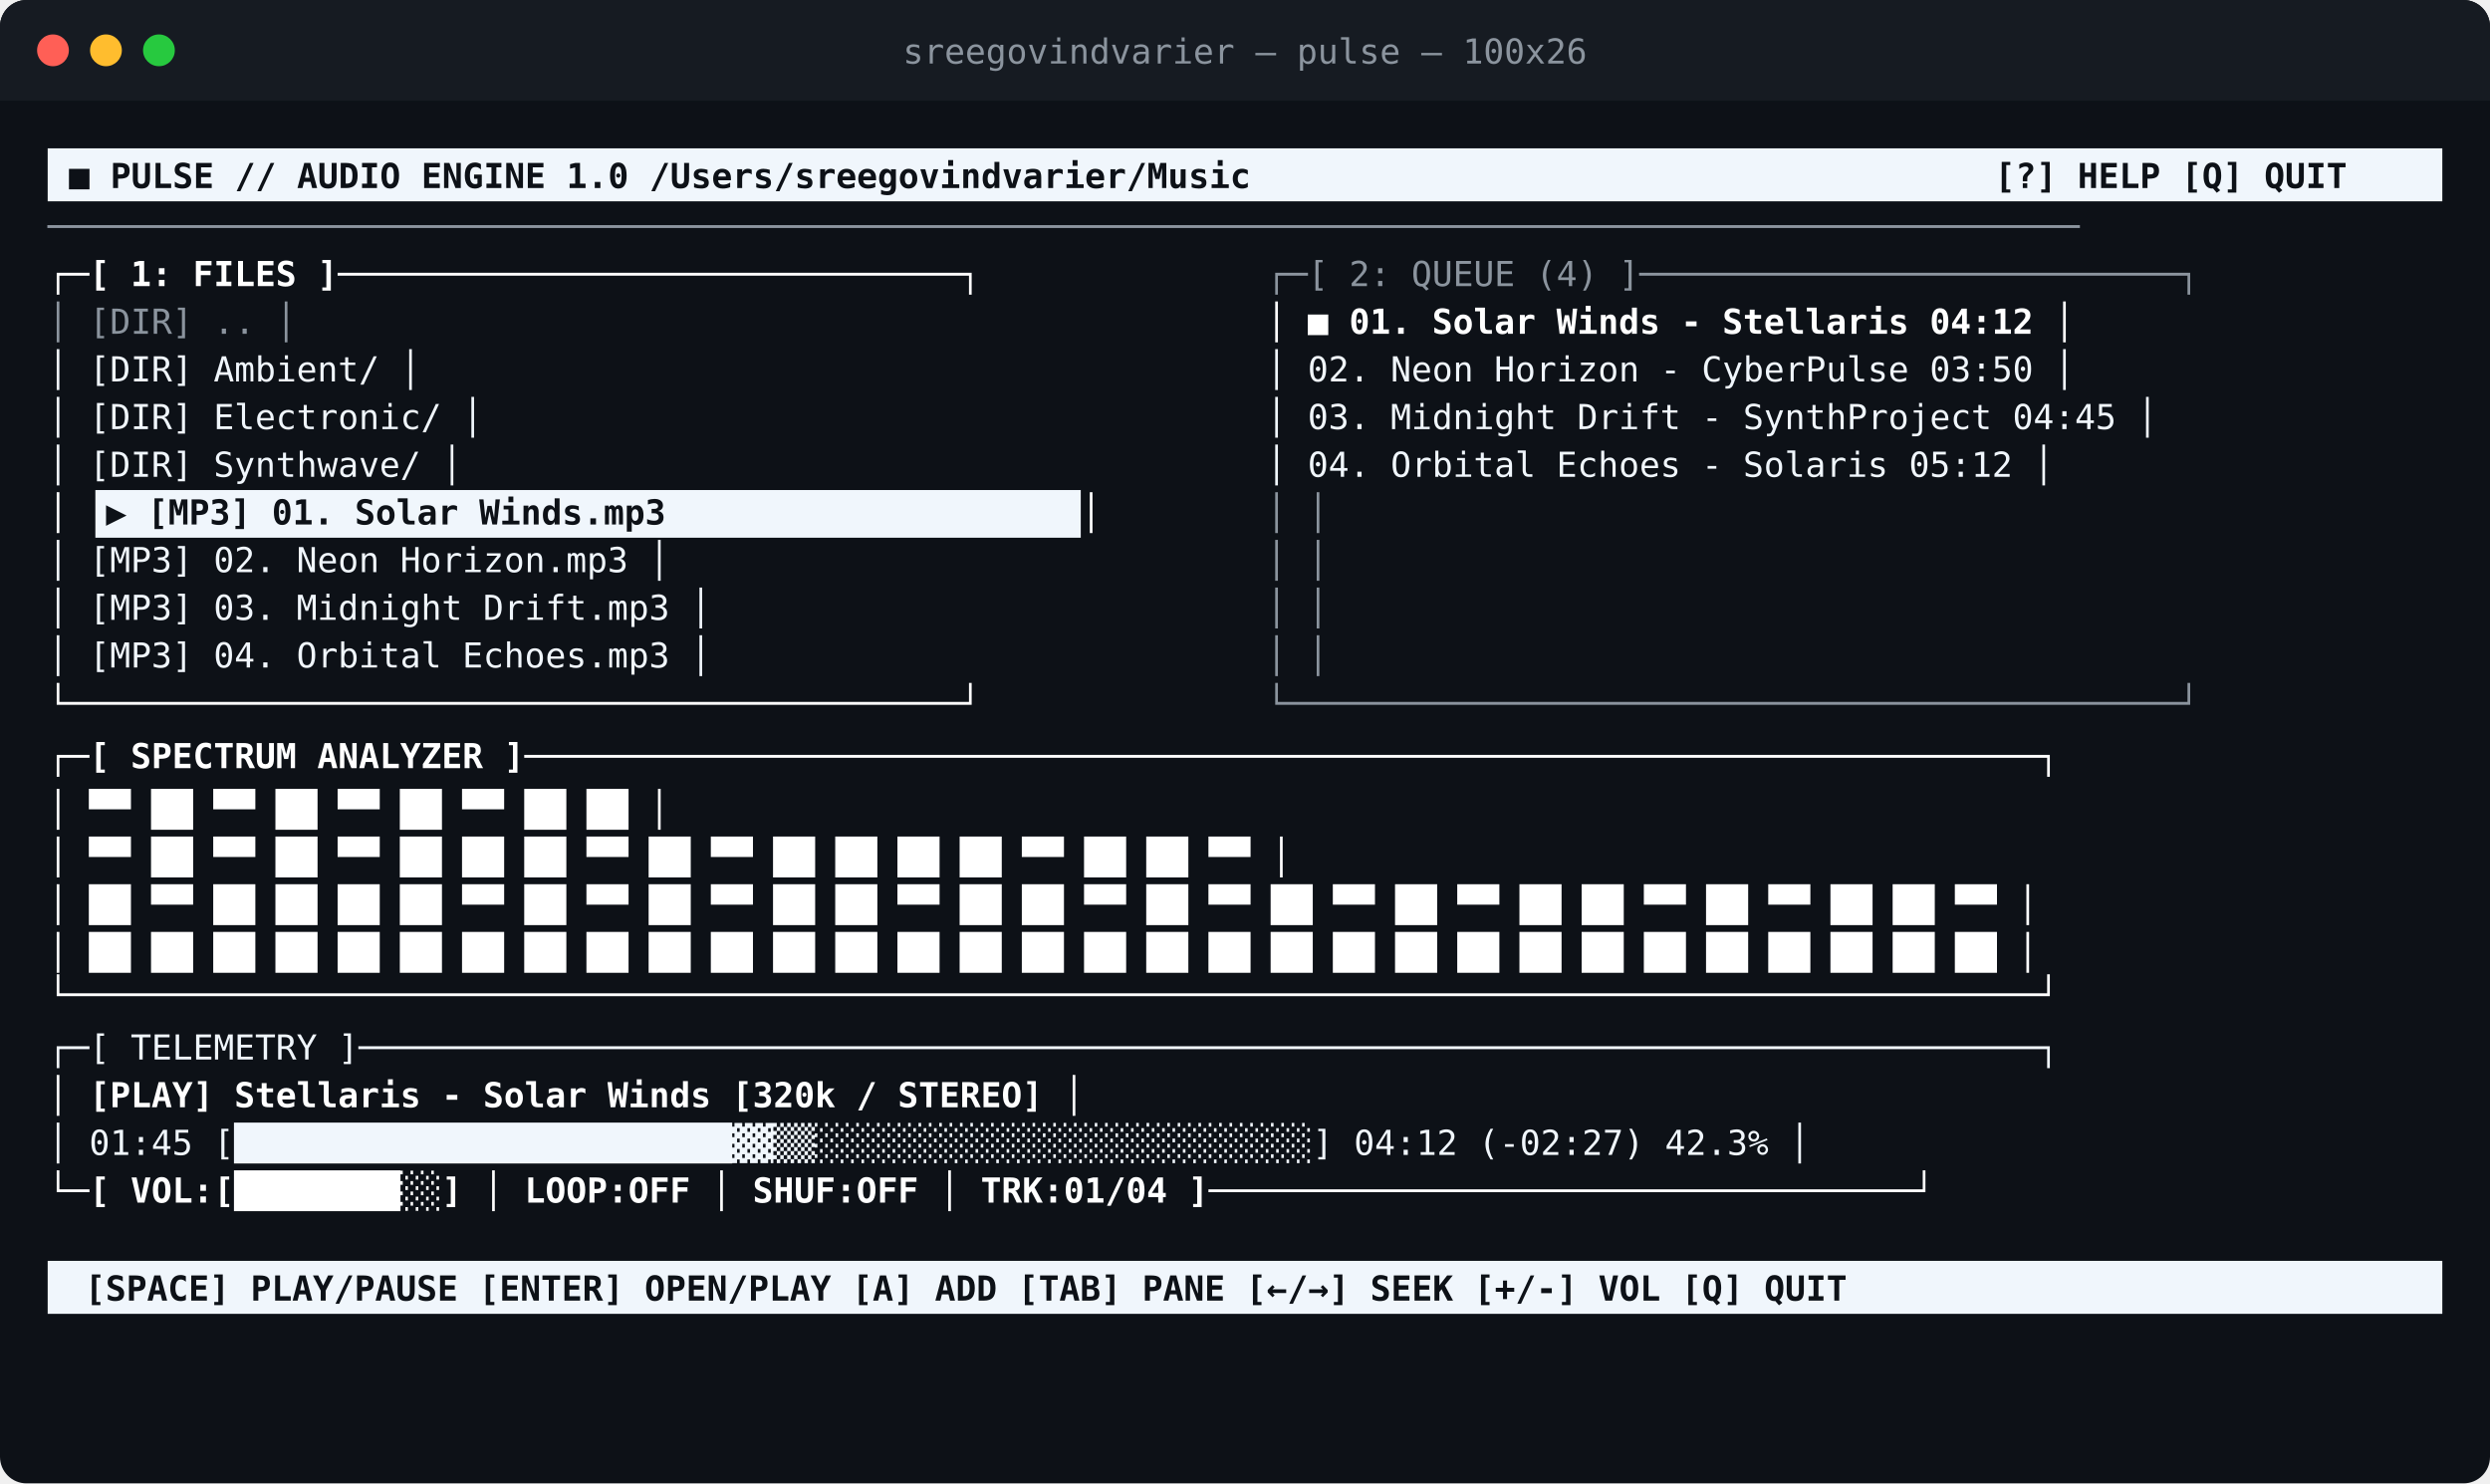
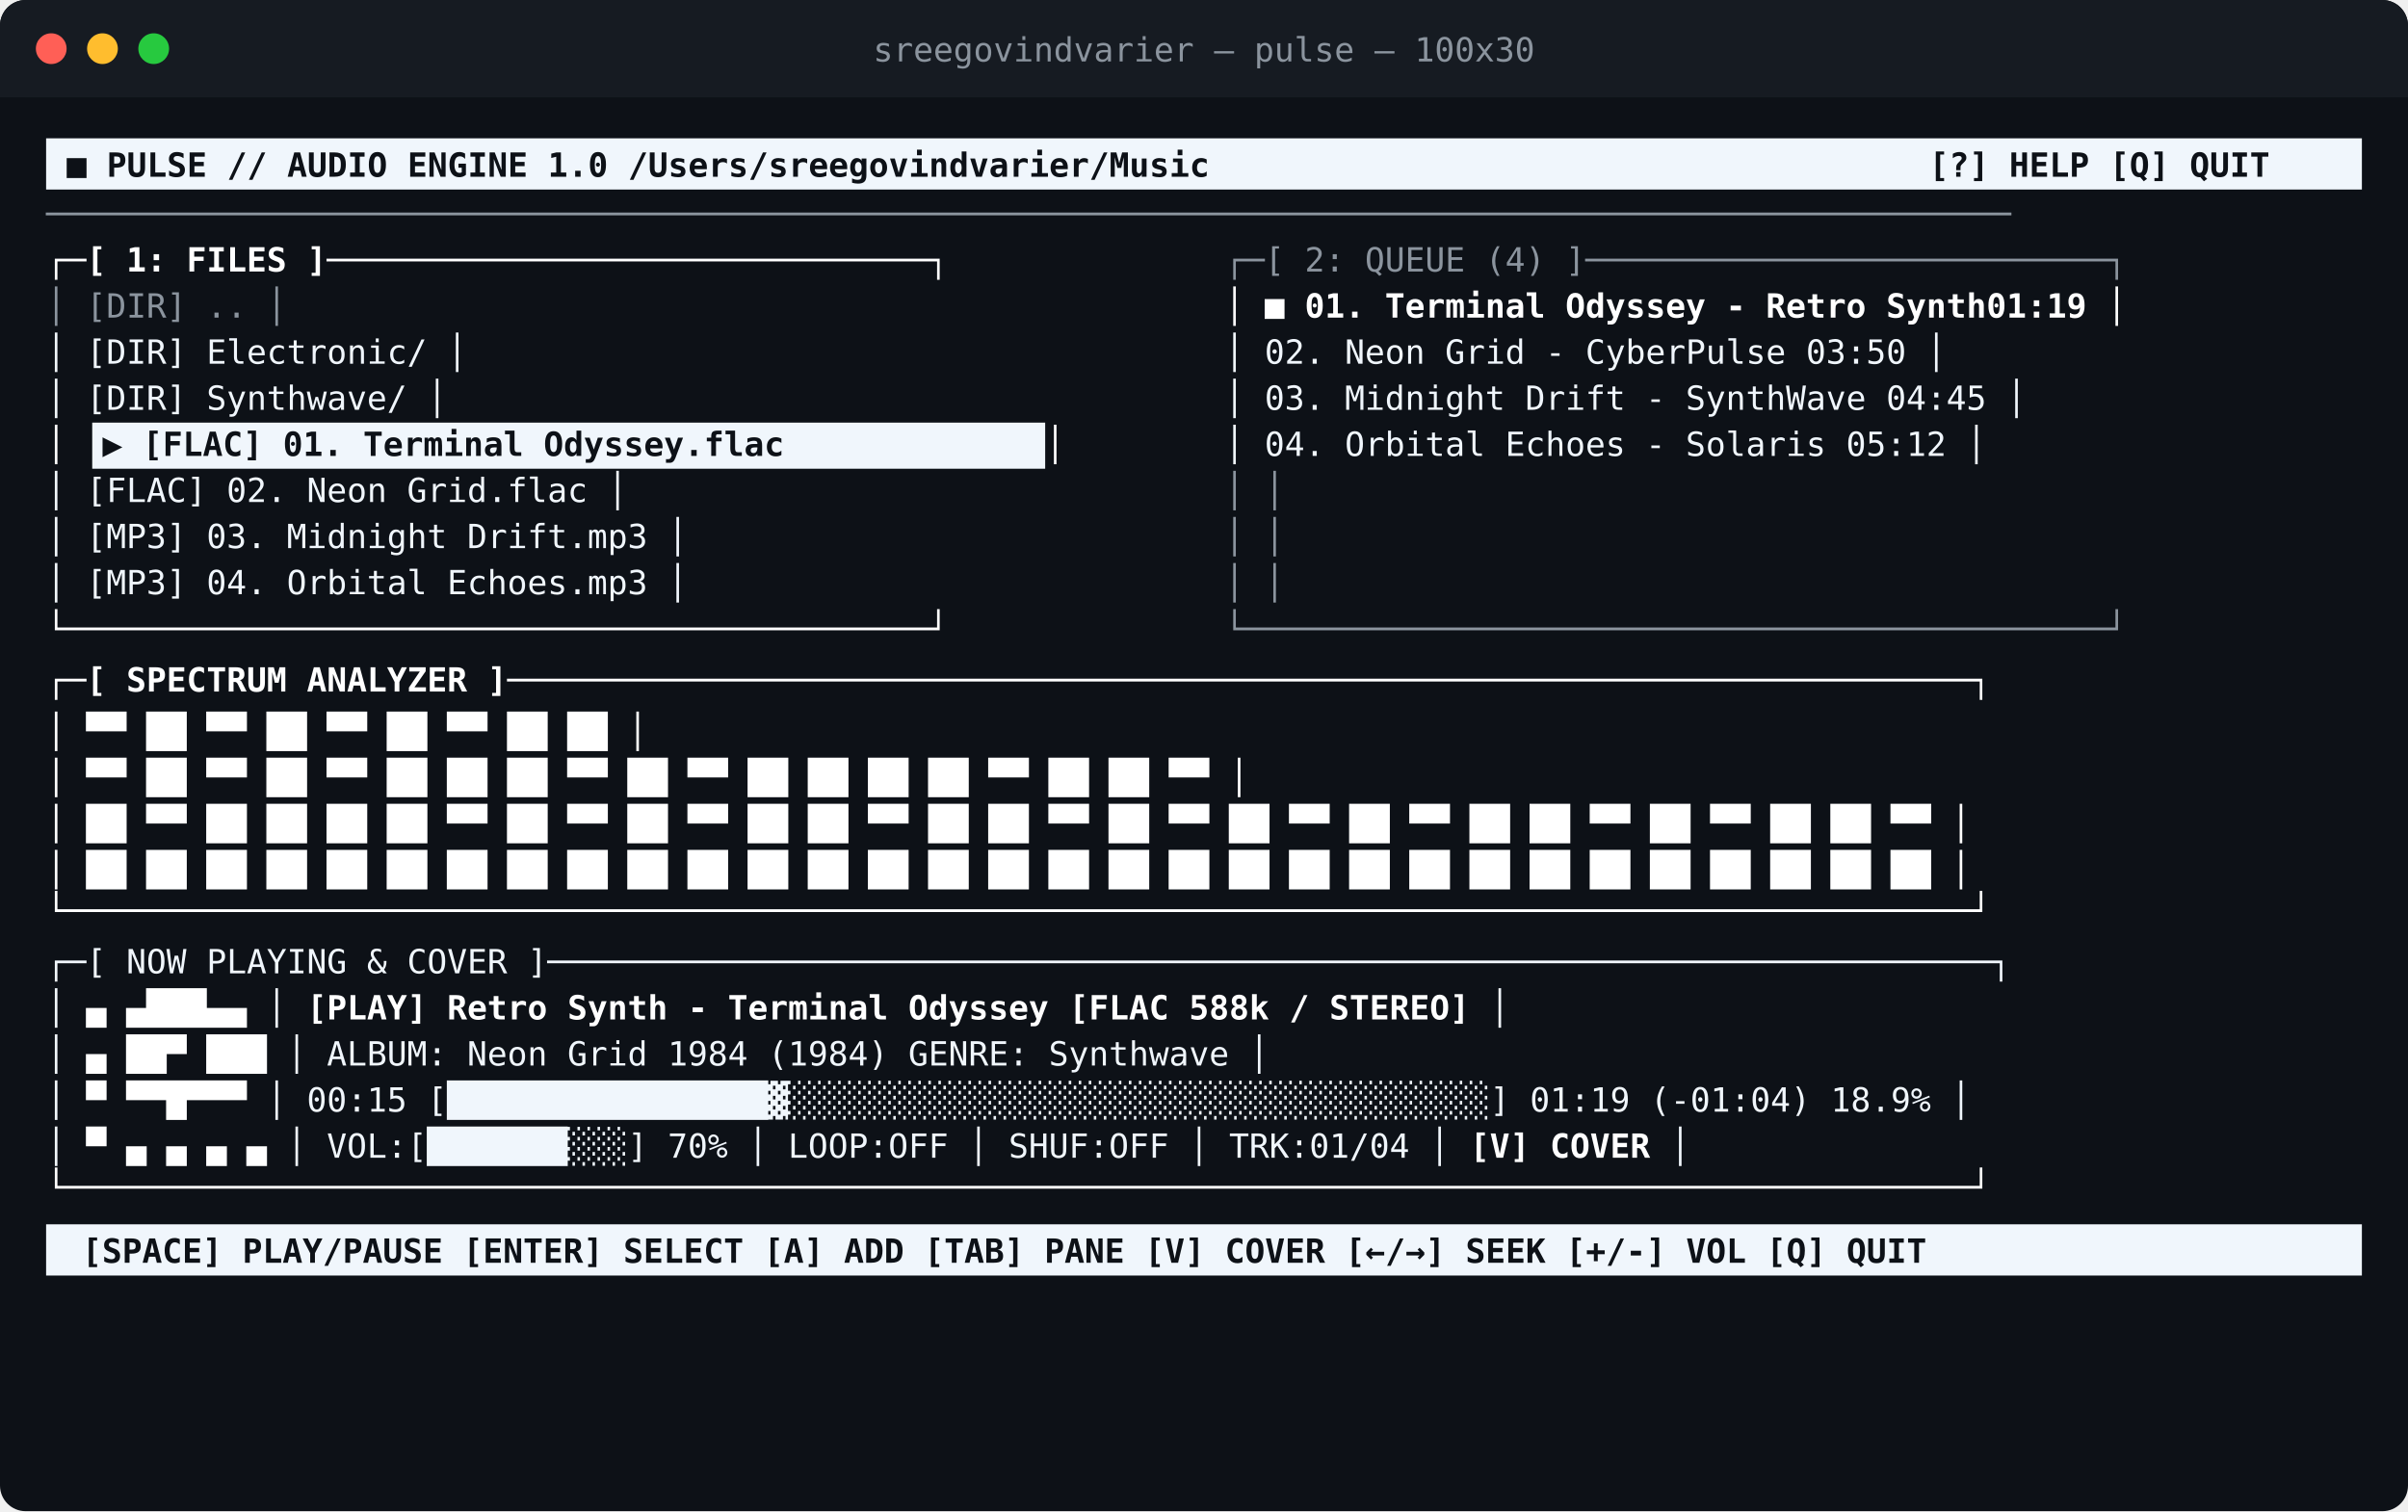
- <svg xmlns="http://www.w3.org/2000/svg" viewBox="0 0 940 560" width="100%" height="100%">
+ <svg xmlns="http://www.w3.org/2000/svg" viewBox="0 0 940 590" width="100%" height="100%">
  <defs>
    <style>
      .bg { fill: #0d1117; }
      .bar { fill: #161b22; }
      .dot-red { fill: #ff5f56; }
      .dot-yellow { fill: #ffbd2e; }
      .dot-green { fill: #27c93f; }
      .title { fill: #8b949e; font-family: ui-monospace, SFMono-Regular, Menlo, Monaco, Consolas, monospace; font-size: 13px; text-anchor: middle; }
      .t-norm { fill: #f0f6fc; font-family: ui-monospace, SFMono-Regular, Menlo, Monaco, Consolas, monospace; font-size: 13px; }
      .t-bold { fill: #ffffff; font-family: ui-monospace, SFMono-Regular, Menlo, Monaco, Consolas, monospace; font-size: 13px; font-weight: bold; }
      .t-dim  { fill: #8b949e; font-family: ui-monospace, SFMono-Regular, Menlo, Monaco, Consolas, monospace; font-size: 13px; }
      .inv-bg { fill: #f0f6fc; }
      .inv-tx { fill: #0d1117; font-family: ui-monospace, SFMono-Regular, Menlo, Monaco, Consolas, monospace; font-size: 13px; font-weight: bold; }
    </style>
  </defs>
-   <rect width="940" height="560" rx="10" ry="10" class="bg" />
+   <rect width="940" height="590" rx="10" ry="10" class="bg" />
  <rect width="940" height="38" rx="10" ry="10" class="bar" />
  <rect y="28" width="940" height="10" class="bar" />
  <circle cx="20" cy="19" r="6" class="dot-red" />
  <circle cx="40" cy="19" r="6" class="dot-yellow" />
  <circle cx="60" cy="19" r="6" class="dot-green" />
-   <text x="470" y="24" class="title">sreegovindvarier — pulse — 100x26</text>
-   <g transform="translate(18, 56)">
+   <text x="470" y="24" class="title">sreegovindvarier — pulse — 100x30</text>
+   <g transform="translate(18, 54)">
    <rect x="0" y="0" width="904" height="20" class="inv-bg" />
    <text x="8" y="15" class="inv-tx">■ PULSE // AUDIO ENGINE 1.0   /Users/sreegovindvarier/Music</text>
    <text x="735" y="15" class="inv-tx">[?] HELP  [Q] QUIT</text>
    <text x="0" y="34" class="t-dim">──────────────────────────────────────────────────────────────────────────────────────────────────</text>
    <text x="0" y="52" class="t-bold">┌─[ 1: FILES ]──────────────────────────────┐</text>
    <text x="0" y="70" class="t-dim">│  [DIR] ..                                 │</text>
-     <text x="0" y="88" class="t-norm">│  [DIR] Ambient/                           │</text>
-     <text x="0" y="106" class="t-norm">│  [DIR] Electronic/                        │</text>
-     <text x="0" y="124" class="t-norm">│  [DIR] Synthwave/                         │</text>
-     <rect x="18" y="129" width="372" height="18" class="inv-bg" />
-     <text x="0" y="142" class="t-bold">│</text>
-     <text x="22" y="142" class="inv-tx">▶ [MP3] 01. Solar Winds.mp3</text>
-     <text x="390" y="142" class="t-bold">│</text>
-     <text x="0" y="160" class="t-norm">│  [MP3] 02. Neon Horizon.mp3               │</text>
-     <text x="0" y="178" class="t-norm">│  [MP3] 03. Midnight Drift.mp3             │</text>
-     <text x="0" y="196" class="t-norm">│  [MP3] 04. Orbital Echoes.mp3             │</text>
-     <text x="0" y="214" class="t-bold">└───────────────────────────────────────────┘</text>
+     <text x="0" y="88" class="t-norm">│  [DIR] Electronic/                        │</text>
+     <text x="0" y="106" class="t-norm">│  [DIR] Synthwave/                         │</text>
+     <rect x="18" y="111" width="372" height="18" class="inv-bg" />
+     <text x="0" y="124" class="t-bold">│</text>
+     <text x="22" y="124" class="inv-tx">▶ [FLAC] 01. Terminal Odyssey.flac</text>
+     <text x="390" y="124" class="t-bold">│</text>
+     <text x="0" y="142" class="t-norm">│  [FLAC] 02. Neon Grid.flac                │</text>
+     <text x="0" y="160" class="t-norm">│  [MP3]  03. Midnight Drift.mp3            │</text>
+     <text x="0" y="178" class="t-norm">│  [MP3]  04. Orbital Echoes.mp3            │</text>
+     <text x="0" y="196" class="t-bold">└───────────────────────────────────────────┘</text>
    <g transform="translate(460, 0)">
      <text x="0" y="52" class="t-dim">┌─[ 2: QUEUE (4) ]──────────────────────────┐</text>
-       <text x="0" y="70" class="t-bold">│ ■ 01. Solar Winds - Stellaris       04:12 │</text>
-       <text x="0" y="88" class="t-norm">│   02. Neon Horizon - CyberPulse     03:50 │</text>
-       <text x="0" y="106" class="t-norm">│   03. Midnight Drift - SynthProject 04:45 │</text>
+       <text x="0" y="70" class="t-bold">│ ■ 01. Terminal Odyssey - Retro Synth01:19 │</text>
+       <text x="0" y="88" class="t-norm">│   02. Neon Grid - CyberPulse        03:50 │</text>
+       <text x="0" y="106" class="t-norm">│   03. Midnight Drift - SynthWave    04:45 │</text>
      <text x="0" y="124" class="t-norm">│   04. Orbital Echoes - Solaris      05:12 │</text>
      <text x="0" y="142" class="t-dim">│                                           │</text>
      <text x="0" y="160" class="t-dim">│                                           │</text>
      <text x="0" y="178" class="t-dim">│                                           │</text>
-       <text x="0" y="196" class="t-dim">│                                           │</text>
-       <text x="0" y="214" class="t-dim">└───────────────────────────────────────────┘</text>
+       <text x="0" y="196" class="t-dim">└───────────────────────────────────────────┘</text>
    </g>
-     <g transform="translate(0, 222)">
+     <g transform="translate(0, 204)">
      <text x="0" y="12" class="t-bold">┌─[ SPECTRUM ANALYZER ]─────────────────────────────────────────────────────────────────────────┐</text>
      <text x="0" y="32" class="t-bold">│         ▀▀    ██             ▀▀    ██       ▀▀             ██    ▀▀    ██             ██        │</text>
      <text x="0" y="50" class="t-bold">│   ▀▀    ██ ▀▀ ██ ▀▀    ██    ██    ██ ▀▀    ██ ▀▀    ██    ██    ██    ██ ▀▀    ██    ██ ▀▀     │</text>
      <text x="0" y="68" class="t-bold">│   ██ ▀▀ ██ ██ ██ ██ ▀▀ ██ ▀▀ ██ ▀▀ ██ ██ ▀▀ ██ ██ ▀▀ ██ ▀▀ ██ ▀▀ ██ ▀▀ ██ ██ ▀▀ ██ ▀▀ ██ ██ ▀▀  │</text>
      <text x="0" y="86" class="t-bold">│   ██ ██ ██ ██ ██ ██ ██ ██ ██ ██ ██ ██ ██ ██ ██ ██ ██ ██ ██ ██ ██ ██ ██ ██ ██ ██ ██ ██ ██ ██ ██   │</text>
      <text x="0" y="102" class="t-bold">└───────────────────────────────────────────────────────────────────────────────────────────────┘</text>
    </g>
-     <g transform="translate(0, 332)">
-       <text x="0" y="12" class="t-norm">┌─[ TELEMETRY ]─────────────────────────────────────────────────────────────────────────────────┐</text>
-       <text x="0" y="30" class="t-bold">│ [PLAY] Stellaris - Solar Winds                                         [320k / STEREO]        │</text>
-       <text x="0" y="48" class="t-norm">│ 01:45 [████████████████████████▓▓▒▒░░░░░░░░░░░░░░░░░░░░░░░░] 04:12 (-02:27)  42.3%            │</text>
-       <text x="0" y="66" class="t-bold">└─[ VOL:[████████░░]  │  LOOP:OFF  │  SHUF:OFF  │  TRK:01/04 ]──────────────────────────────────┘</text>
+     <g transform="translate(0, 314)">
+       <text x="0" y="12" class="t-norm">┌─[ NOW PLAYING &amp; COVER ]────────────────────────────────────────────────────────────────────────┐</text>
+       <text x="0" y="30" class="t-norm">│ <tspan class="t-bold"> ▄  ▄███▄▄   </tspan> │ <tspan class="t-bold">[PLAY] Retro Synth - Terminal Odyssey</tspan>
+         <tspan class="t-bold">[FLAC 588k / STEREO]</tspan> │</text>
+       <text x="0" y="48" class="t-norm">│ <tspan class="t-bold">▄  ██▀  ███  </tspan> │ ALBUM: Neon Grid 1984 (1984)  GENRE: Synthwave                                  │</text>
+       <text x="0" y="66" class="t-norm">│ <tspan class="t-bold"> ▀  ▀▀█▀▀▀   </tspan> │ 00:15 [████████████████▓░░░░░░░░░░░░░░░░░░░░░░░░░░░░░░░░░░░] 01:19 (-01:04) 18.9% │</text>
+       <text x="0" y="84" class="t-norm">│ <tspan class="t-bold"> ▀ ▄ ▄  ▄  ▄ </tspan> │ VOL:[███████░░░] 70%  │  LOOP:OFF  │  SHUF:OFF  │  TRK:01/04  │  <tspan class="t-bold">[V] COVER</tspan>       │</text>
+       <text x="0" y="100" class="t-bold">└───────────────────────────────────────────────────────────────────────────────────────────────┘</text>
    </g>
-     <g transform="translate(0, 420)">
+     <g transform="translate(0, 424)">
      <rect x="0" y="0" width="904" height="20" class="inv-bg" />
-       <text x="14" y="15" class="inv-tx">[SPACE] PLAY/PAUSE   [ENTER] OPEN/PLAY   [A] ADD   [TAB] PANE   [←/→] SEEK   [+/-] VOL   [Q] QUIT</text>
+       <text x="14" y="15" class="inv-tx">[SPACE] PLAY/PAUSE   [ENTER] SELECT   [A] ADD   [TAB] PANE   [V] COVER   [←/→] SEEK   [+/-] VOL   [Q] QUIT</text>
    </g>
  </g>
</svg>
